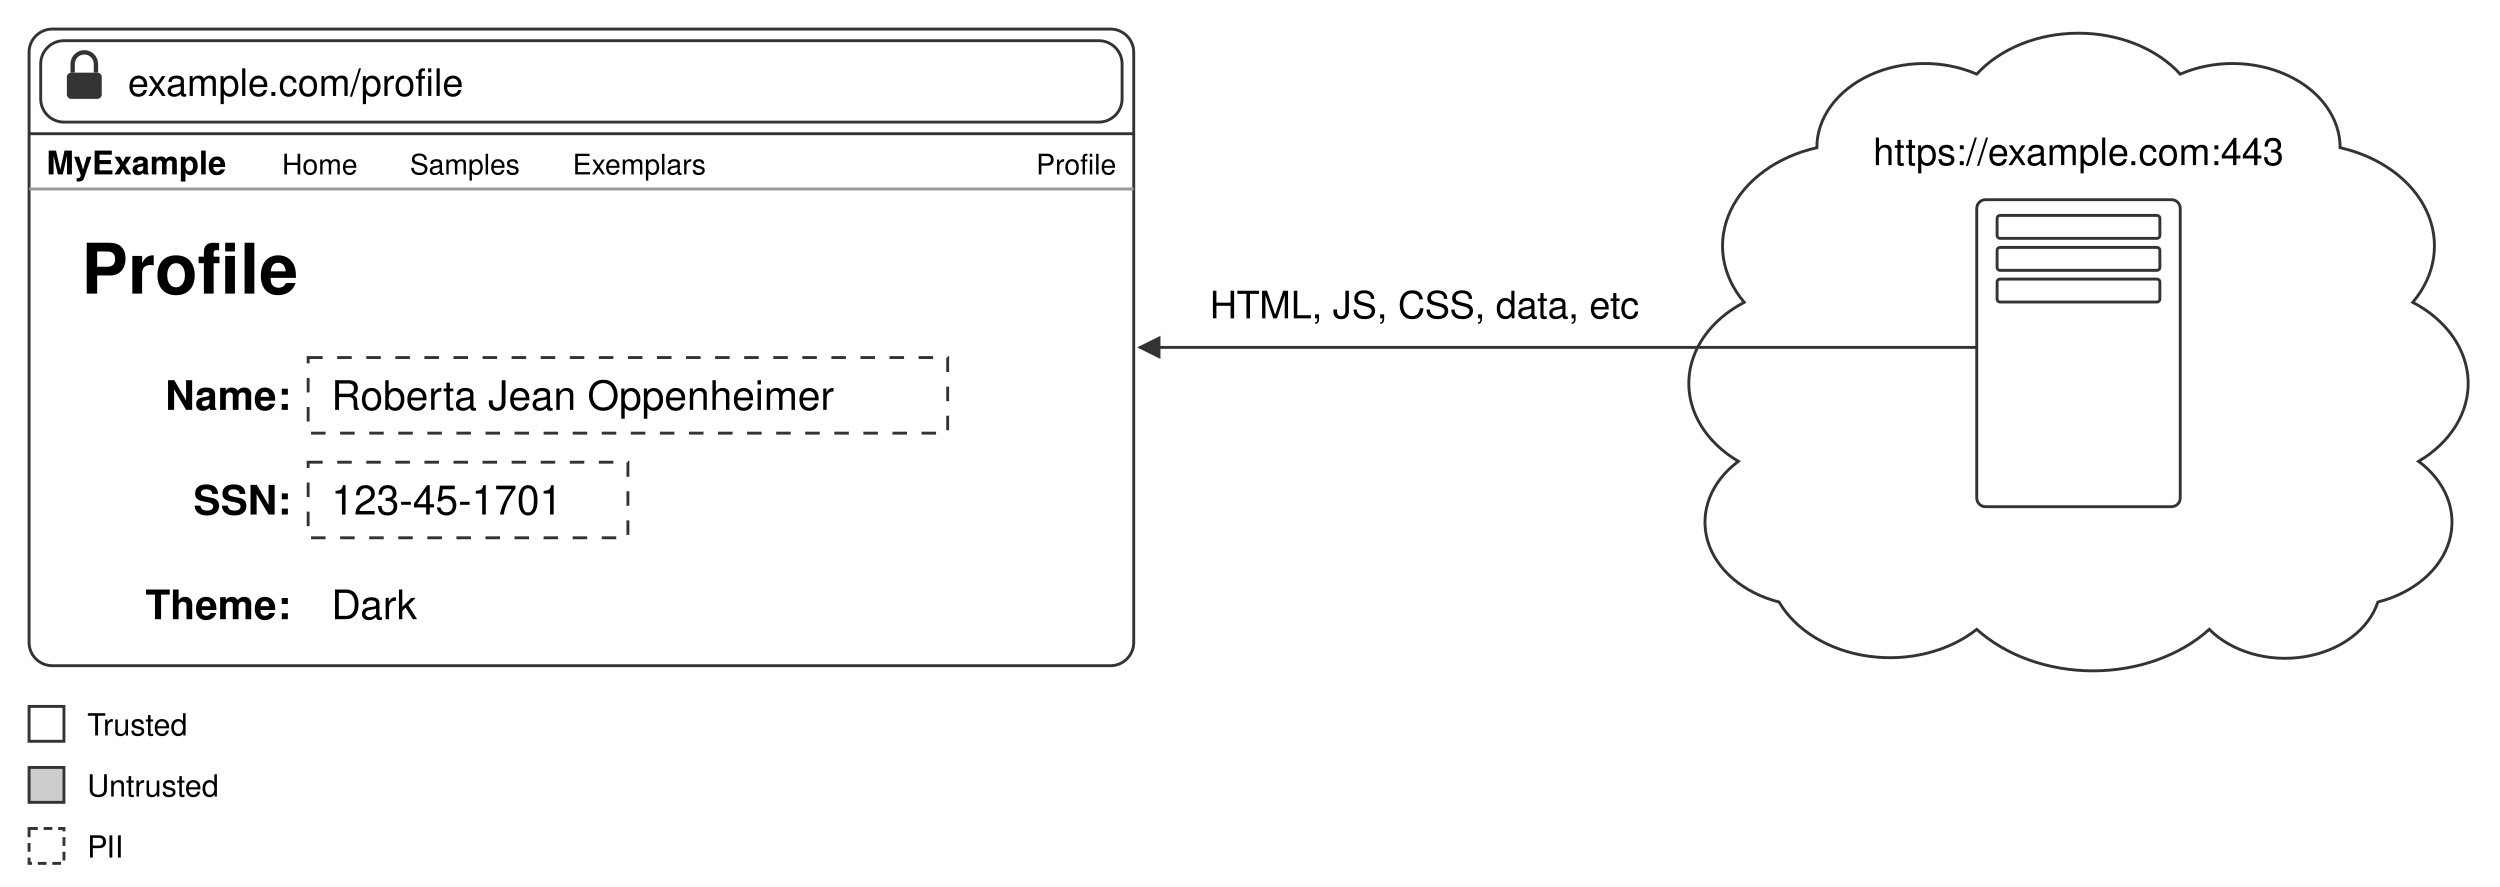
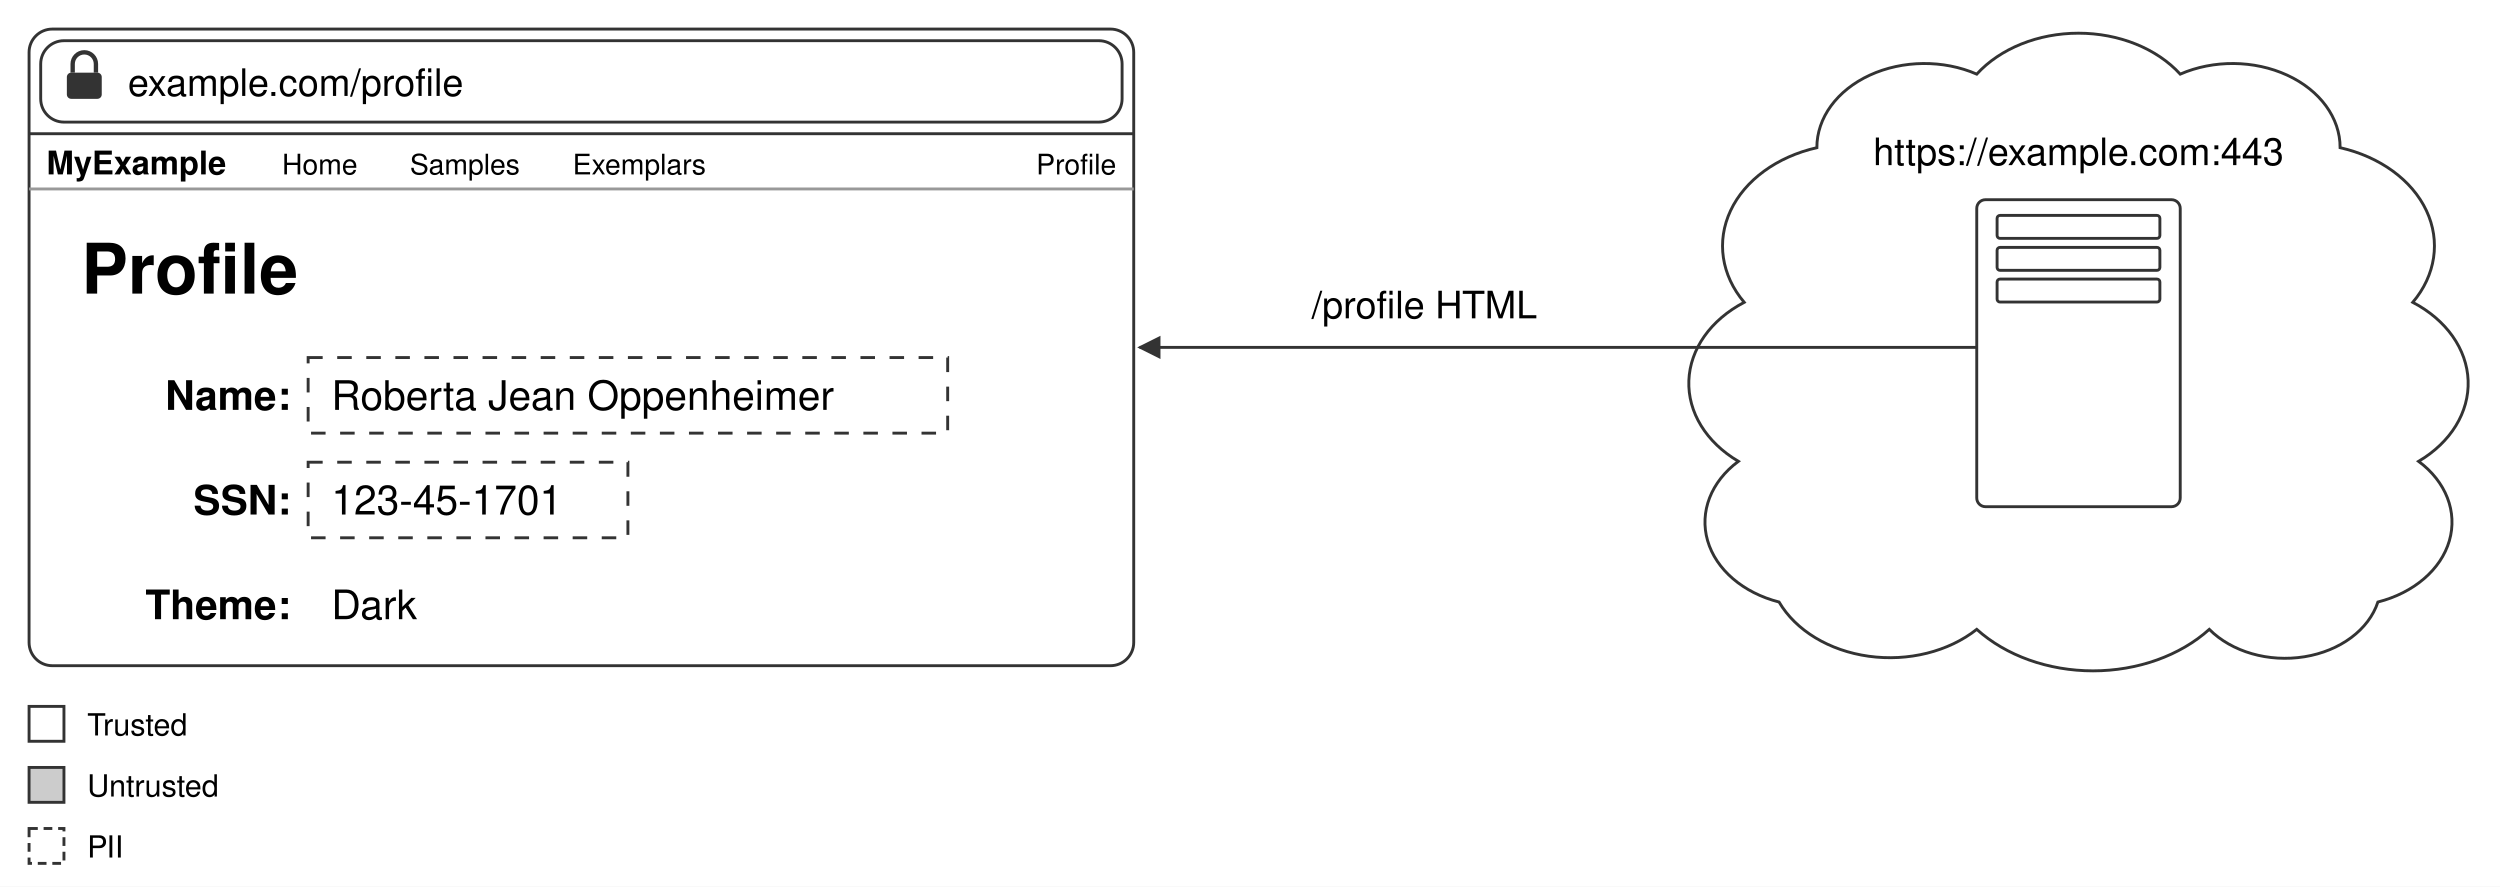
<svg xmlns="http://www.w3.org/2000/svg" width="860" height="305" viewBox="0 0 860 305" font-family="-apple-system, BlinkMacSystemFont, 'Segoe UI', Helvetica, Arial, sans-serif" font-size="14" fill="#000">
  <defs>
    <marker id="arrowhead" viewBox="0 0 10 10" refX="9" refY="5" markerWidth="8" markerHeight="8" orient="auto-start-reverse">
      <path d="M0,0 L10,5 L0,10 z" fill="#333" />
    </marker>
    <symbol id="lock" viewBox="0 0 12 16" overflow="visible">
      <path d="M2,7 v-3 a4,4 0 0 1 8,0 v3" fill="none" stroke="#333" stroke-width="1.5" />
      <rect y="7" width="12" height="9" rx="1.5" fill="#333" />
    </symbol>
    <symbol id="cloud" viewBox="0 0 270 222" preserveAspectRatio="none" overflow="visible">
      <path d="M32,197.1              A37,28.9 0 0 1 18,148.7              A43,33.6 0 0 1 20,94              A45,35.2 0 0 1 45,40.8              A37,28.9 0 0 1 100,15.5              A43,33.6 0 0 1 170,15.5              A37,28.9 0 0 1 225,40.8              A45,35.2 0 0 1 250,94              A43,33.6 0 0 1 252,148.7              A37,28.9 0 0 1 238,197.1              A33,25.8 0 0 1 180,206.5              A53,41.5 0 0 1 100,206.5              A42,32.9 0 0 1 32,197.1 z" fill="inherit" stroke="#333" vector-effect="non-scaling-stroke" />
    </symbol>
    <symbol id="server" viewBox="0 0 70 105.6" preserveAspectRatio="none" overflow="visible">
      <rect width="70" height="105.6" rx="3" fill="inherit" stroke="#333" vector-effect="non-scaling-stroke" />
      <rect x="7" y="5.4" width="56" height="7.9" rx="1" fill="#fff" stroke="#333" vector-effect="non-scaling-stroke" />
      <rect x="7" y="16.4" width="56" height="7.9" rx="1" fill="#fff" stroke="#333" vector-effect="non-scaling-stroke" />
      <rect x="7" y="27.3" width="56" height="7.9" rx="1" fill="#fff" stroke="#333" vector-effect="non-scaling-stroke" />
    </symbol>
    <symbol id="legend" viewBox="0 0 70 60" overflow="visible">
      <rect width="12" height="12" fill="#fff" stroke="#333" />
      <text x="20" y="10" font-size="10.5">Trusted</text>
      <rect y="21" width="12" height="12" fill="#ccc" stroke="#333" />
      <text x="20" y="31" font-size="10.5">Untrusted</text>
      <rect y="42" width="12" height="12" fill="#fff" stroke="#333" stroke-dasharray="3 2" />
      <text x="20" y="52" font-size="10.5">PII</text>
    </symbol>
  </defs>
  <rect width="860" height="305" fill="#fff" />
  <rect x="10" y="10" width="380" height="219" rx="8" fill="#fff" stroke="#333" />
  <rect x="14" y="14" width="372" height="28" rx="8" fill="#fff" stroke="#333" />
  <use href="#lock" x="23" y="18" width="12" height="16" />
  <text x="44" y="33" font-size="13">example.com/profile</text>
  <line x1="10" y1="46" x2="390" y2="46" stroke="#333" />
  <text x="16" y="60" font-size="11.25" font-weight="bold">MyExample</text>
  <text x="97" y="60" font-size="9.75">Home</text>
  <text x="141" y="60" font-size="9.75">Samples</text>
  <text x="197" y="60" font-size="9.75">Exemplars</text>
  <text x="384" y="60" font-size="9.75" text-anchor="end">Profile</text>
  <line x1="10" y1="65" x2="390" y2="65" stroke="#999" />
  <text x="28" y="101" font-size="24" font-weight="bold">Profile</text>
  <text x="100" y="141" text-anchor="end" font-weight="bold">Name:</text>
  <rect x="106" y="123" width="220" height="26" fill="#fff" stroke="#333" stroke-dasharray="5 5" />
  <text x="114" y="141">Roberta Jean Oppenheimer</text>
  <text x="100" y="177" text-anchor="end" font-weight="bold">SSN:</text>
  <rect x="106" y="159" width="110" height="26" fill="#fff" stroke="#333" stroke-dasharray="5 5" />
  <text x="114" y="177">123-45-1701</text>
  <text x="100" y="213" text-anchor="end" font-weight="bold">Theme:</text>
  <text x="114" y="213">Dark</text>
  <use href="#cloud" x="580" y="10" width="270" height="222" fill="#fff" />
  <use href="#server" x="680" y="68.7" width="70" height="105.6" fill="#fff" />
  <text x="715" y="56.8" text-anchor="middle" font-size="13">https://example.com:443</text>
  <line x1="680" y1="119.5" x2="392" y2="119.5" stroke="#333" marker-end="url(#arrowhead)" />
-   <text x="490" y="109.5" text-anchor="middle" font-size="13">HTML, JS, CSS, data, etc</text>
+   <text x="490" y="109.5" text-anchor="middle" font-size="13">/profile HTML</text>
  <use href="#legend" x="10" y="243" width="70" height="60" />
</svg>
